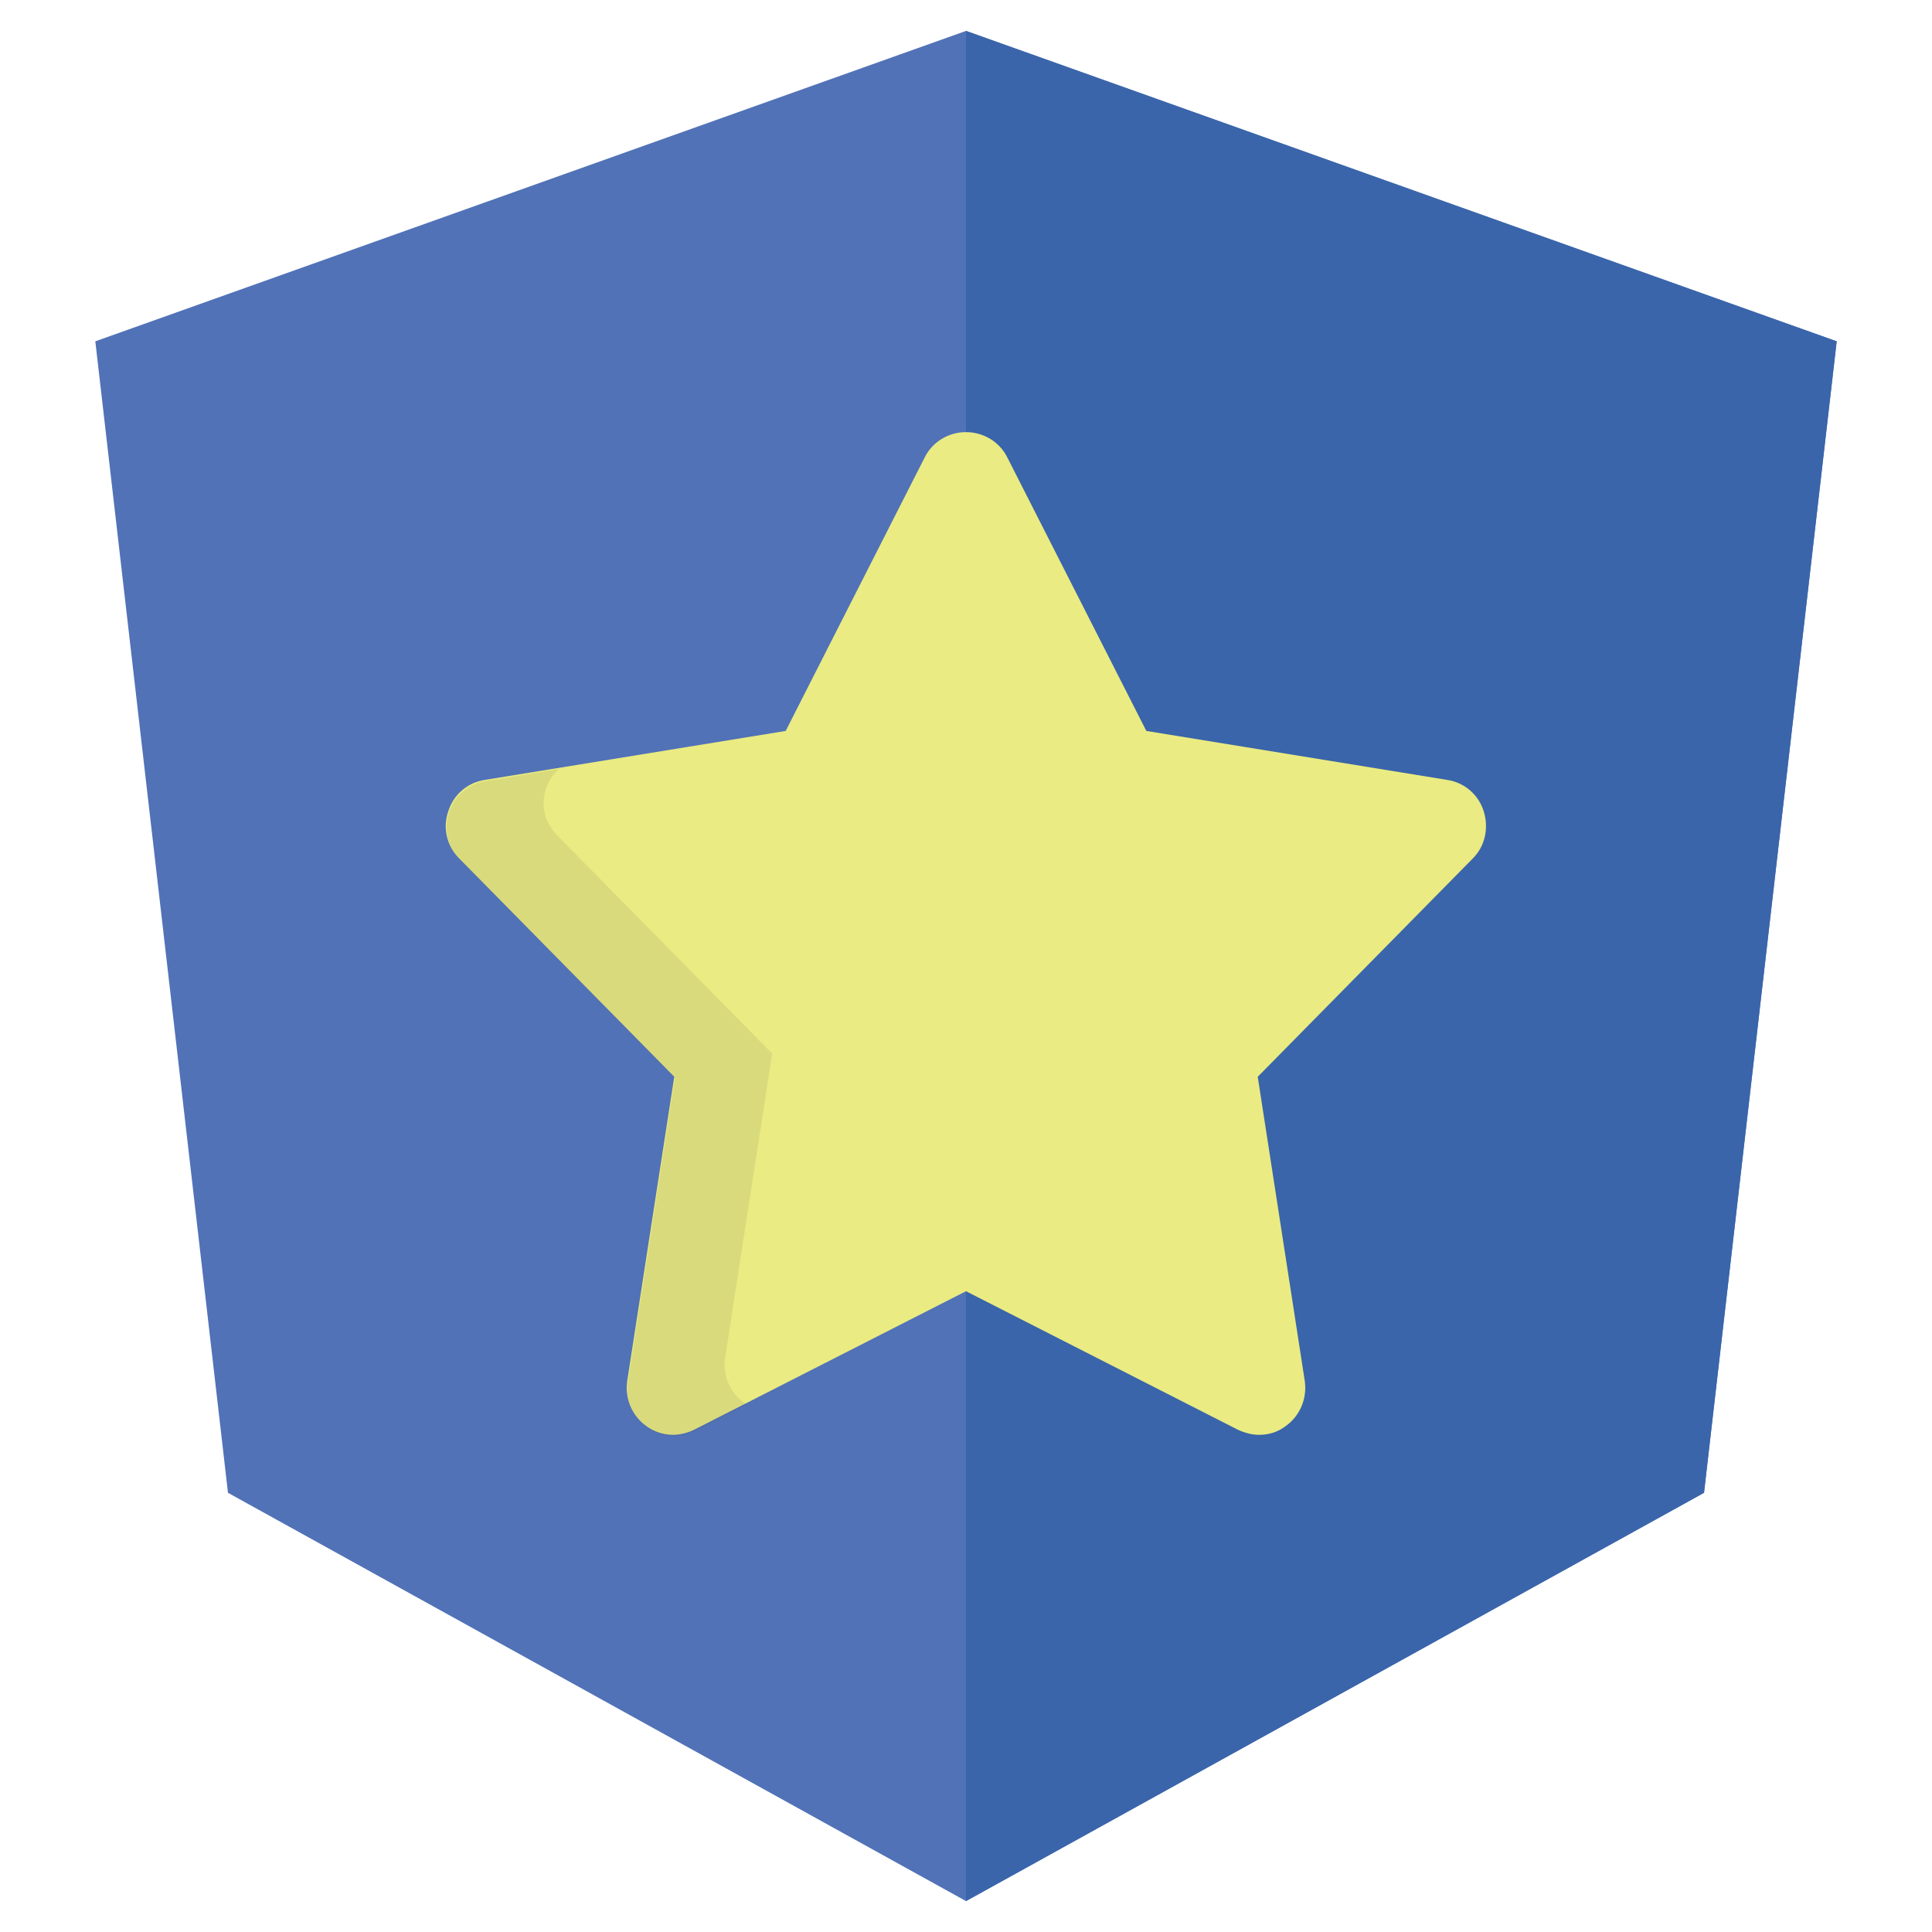
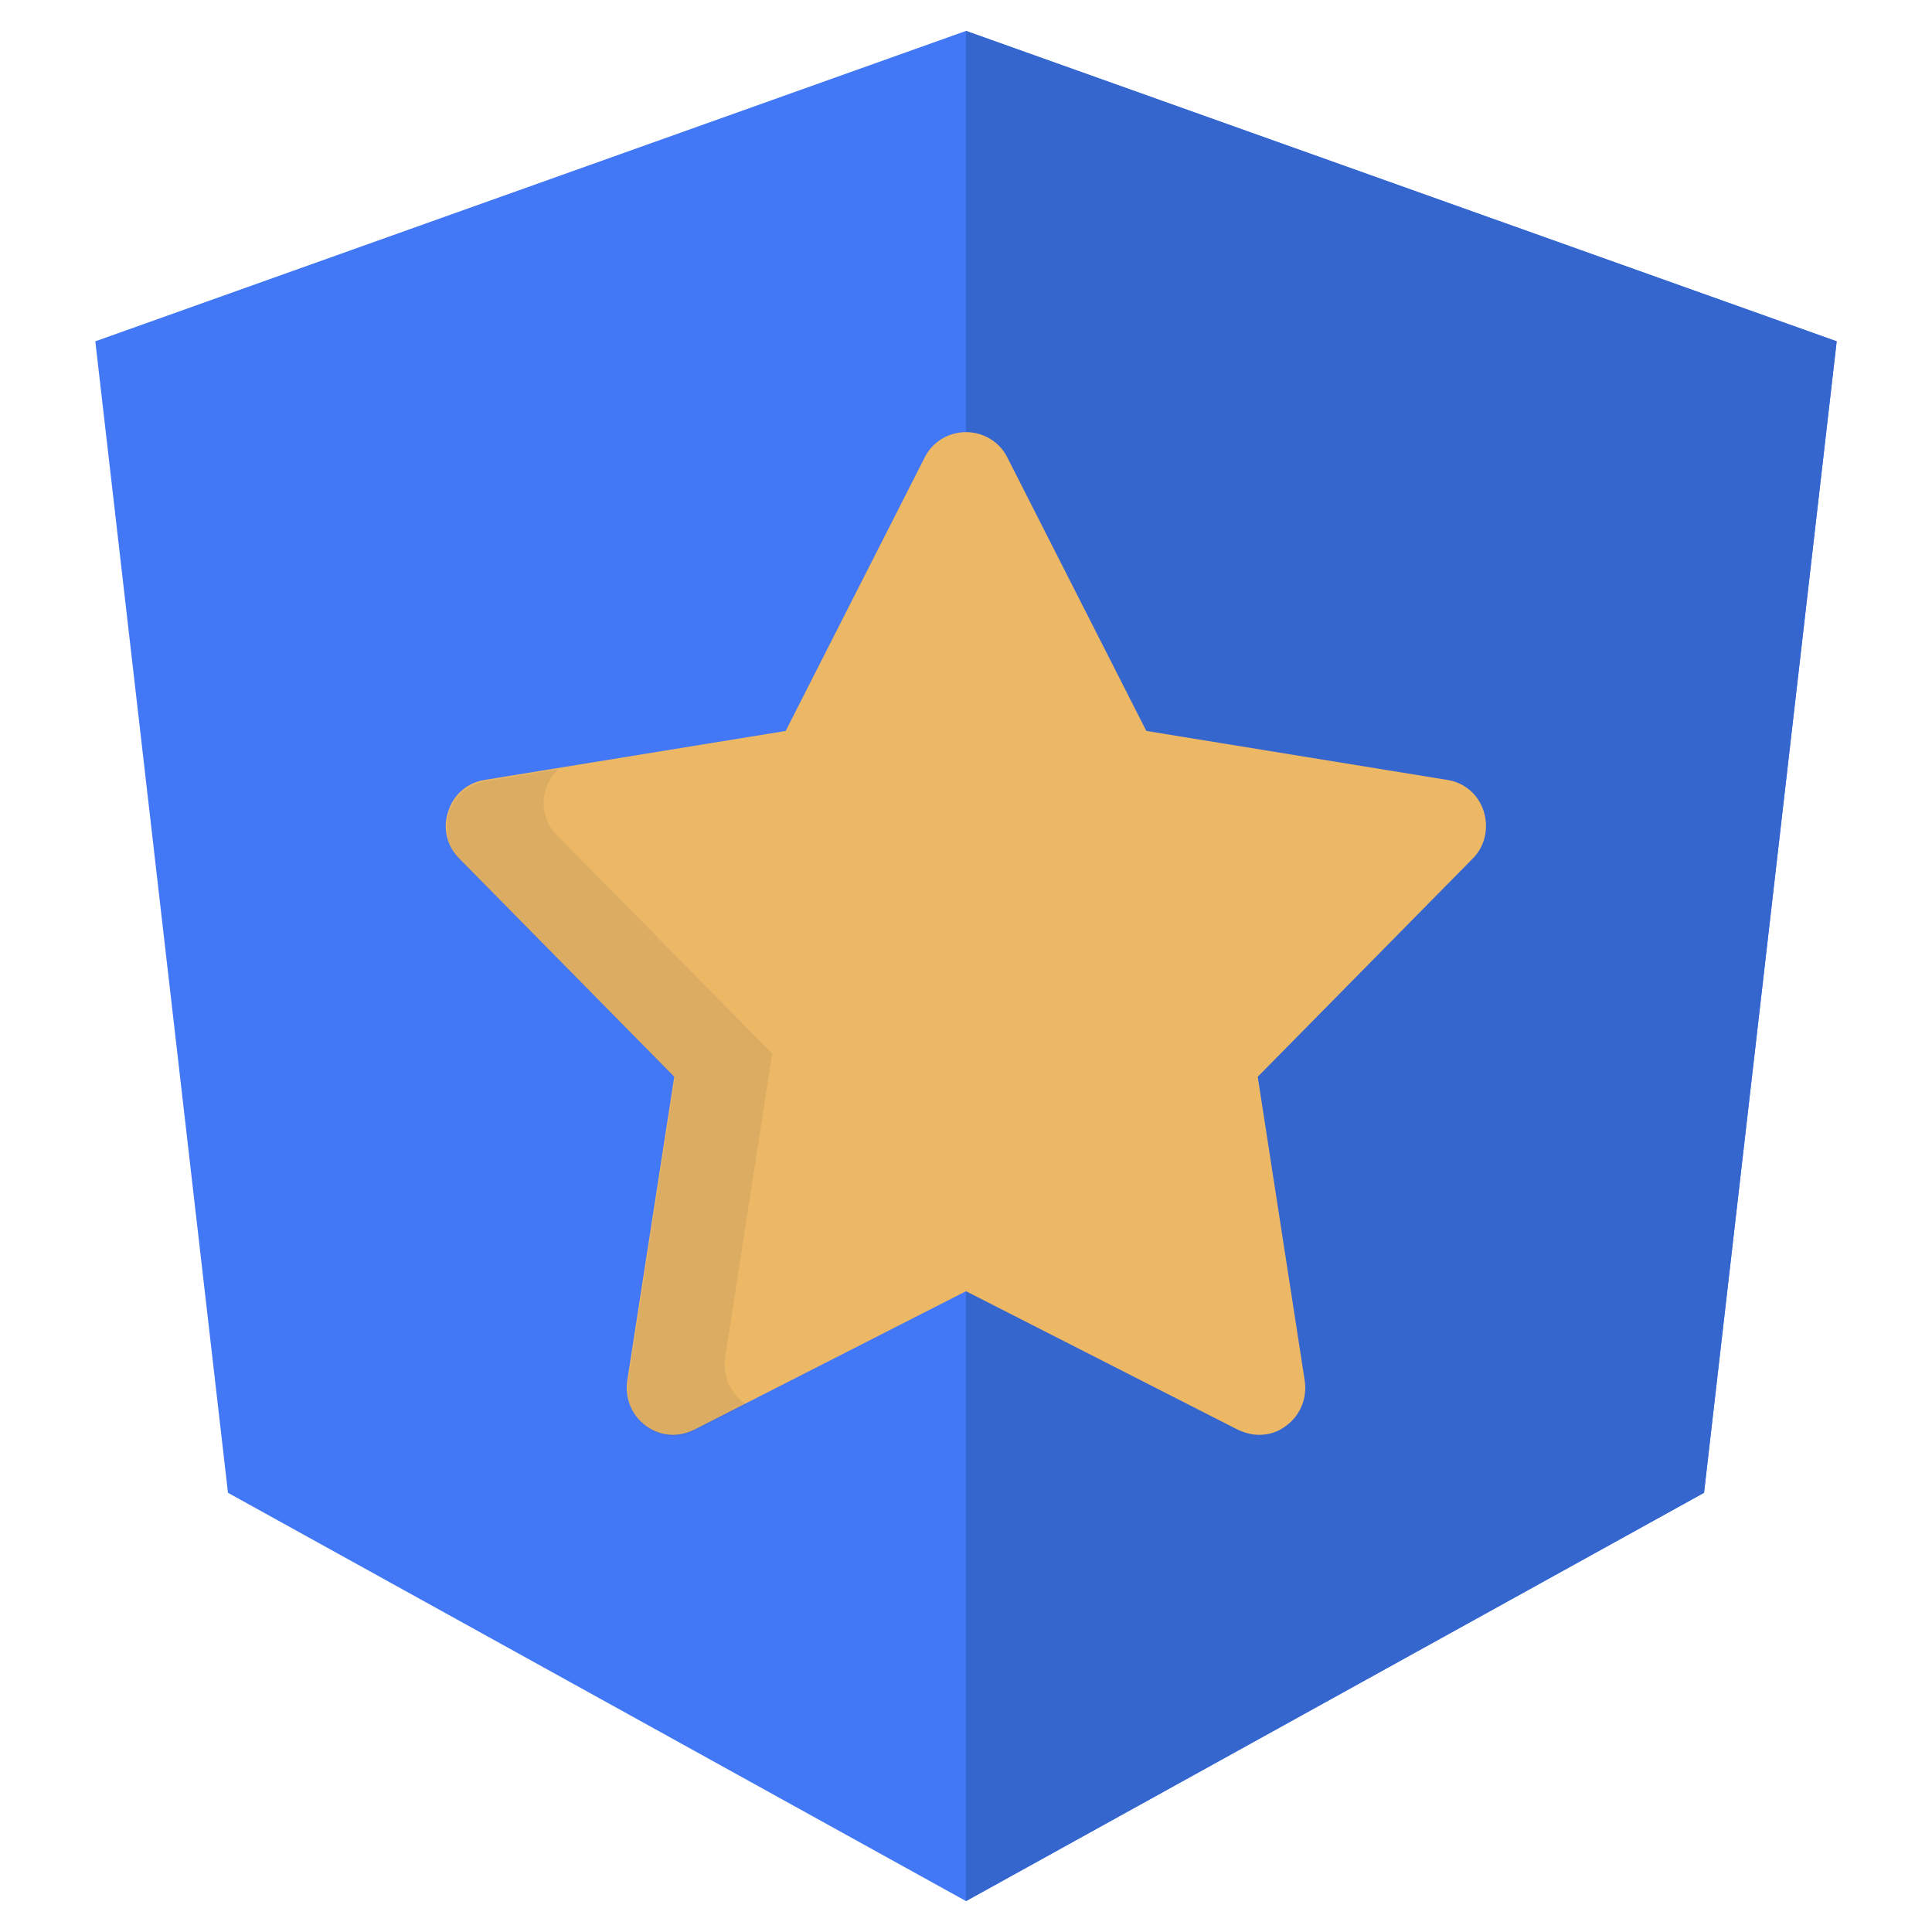
<svg xmlns="http://www.w3.org/2000/svg" version="1.1" id="Layer_1" x="0px" y="0px" viewBox="0 0 300 300" enable-background="new 0 0 300 300" xml:space="preserve">
-   <polygon fill="#5172B7" points="150,4.8 150,4.8 150,4.8 14.8,53 35.4,231.8 150,295.2 150,295.2 150,295.2 264.6,231.8 285.2,53   " />
-   <polygon fill="#3A65AA" points="150,4.8 150,37 150,36.9 150,184 150,184 150,295.2 150,295.2 264.6,231.8 285.2,53 " />
-   <path fill="#EAEB82" d="M195.5,222.8c-1.1,0-2.2-0.3-3.3-0.8L150,200.5L107.8,222c-1,0.5-2.2,0.8-3.3,0.8c-1.5,0-3-0.5-4.2-1.4  c-2.2-1.6-3.3-4.3-2.9-7l7.3-47.2l-33.4-33.9c-1.9-1.9-2.6-4.7-1.7-7.3c0.8-2.6,3-4.5,5.7-4.9l46.7-7.6l21.6-42.5  c1.2-2.4,3.7-3.9,6.4-3.9s5.2,1.5,6.4,3.9l21.6,42.5l46.7,7.6c2.7,0.4,4.9,2.3,5.7,4.9c0.8,2.6,0.2,5.4-1.7,7.3l-33.4,33.9l7.3,47.2  c0.4,2.7-0.7,5.4-2.9,7C198.4,222.4,197,222.8,195.5,222.8z" />
-   <g opacity="0.1">
-     <path fill="#424143" d="M115.5,217.8c-2.2-1.6-3.3-4.3-2.9-7l7.3-47.2l-33.4-33.9c-1.9-1.9-2.6-4.7-1.7-7.3c0.4-1.2,1.1-2.2,2-3   l-11.4,1.9c-2.7,0.4-4.9,2.3-5.7,4.9c-0.8,2.6-0.2,5.4,1.7,7.3l33.4,33.9l-7.3,47.2c-0.4,2.7,0.7,5.4,2.9,7   c1.3,0.9,2.7,1.4,4.2,1.4c1.1,0,2.2-0.3,3.3-0.8l8-4.1C115.7,217.9,115.6,217.8,115.5,217.8z" />
+   <polygon fill="#4278F5" points="150,4.8 150,4.8 150,4.8 14.8,53 35.4,231.8 150,295.2 150,295.2 150,295.2 264.6,231.8 285.2,53   " />
+   <polygon fill="#3566ce" points="150,4.8 150,37 150,36.9 150,184 150,184 150,295.2 150,295.2 264.6,231.8 285.2,53 " />
+   <g>
+     <path fill="#EDB866" d="M195.5,222.8c-1.1,0-2.2-0.3-3.3-0.8L150,200.5L107.8,222c-1,0.5-2.2,0.8-3.3,0.8c-1.5,0-3-0.5-4.2-1.4   c-2.2-1.6-3.3-4.3-2.9-7l7.3-47.2l-33.4-33.9c-1.9-1.9-2.6-4.7-1.7-7.3c0.8-2.6,3-4.5,5.7-4.9l46.7-7.6l21.6-42.5   c1.2-2.4,3.7-3.9,6.4-3.9s5.2,1.5,6.4,3.9l21.6,42.5l46.7,7.6c2.7,0.4,4.9,2.3,5.7,4.9c0.8,2.6,0.2,5.4-1.7,7.3l-33.4,33.9   l7.3,47.2c0.4,2.7-0.7,5.4-2.9,7C198.4,222.4,197,222.8,195.5,222.8z" />
+     <g opacity="0.1">
+       <path fill="#424143" d="M115.5,217.8c-2.2-1.6-3.3-4.3-2.9-7l7.3-47.2l-33.4-33.9c-1.9-1.9-2.6-4.7-1.7-7.3c0.4-1.2,1.1-2.2,2-3    l-11.4,1.9c-2.7,0.4-4.9,2.3-5.7,4.9c-0.8,2.6-0.2,5.4,1.7,7.3l33.4,33.9l-7.3,47.2c-0.4,2.7,0.7,5.4,2.9,7    c1.3,0.9,2.7,1.4,4.2,1.4c1.1,0,2.2-0.3,3.3-0.8l8-4.1C115.7,217.9,115.6,217.8,115.5,217.8z" />
+     </g>
  </g>
</svg>
